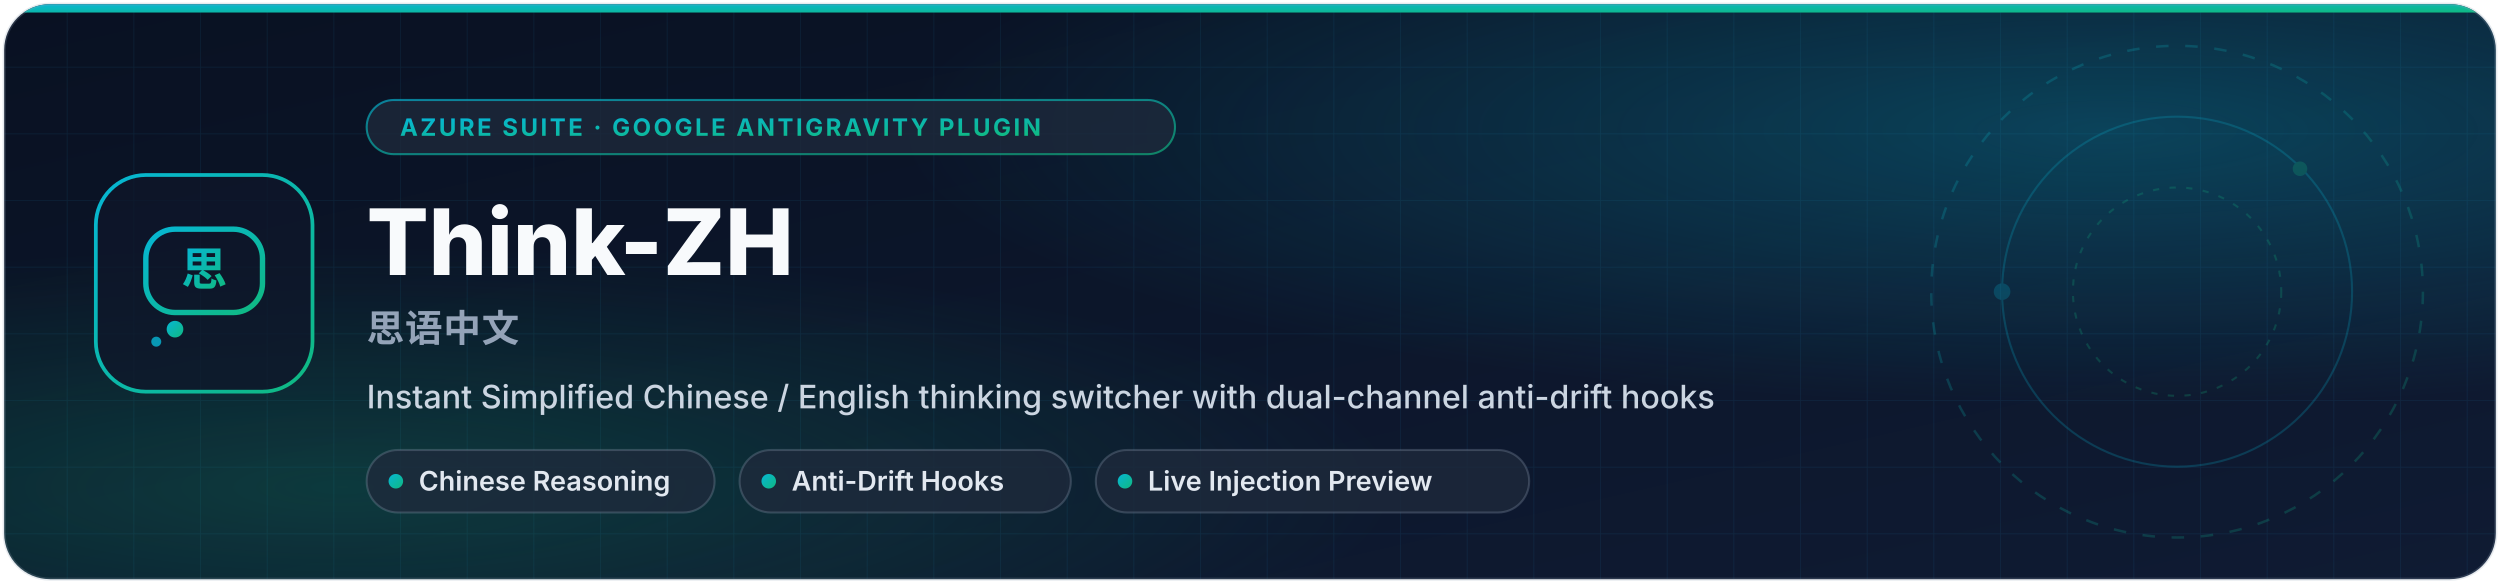
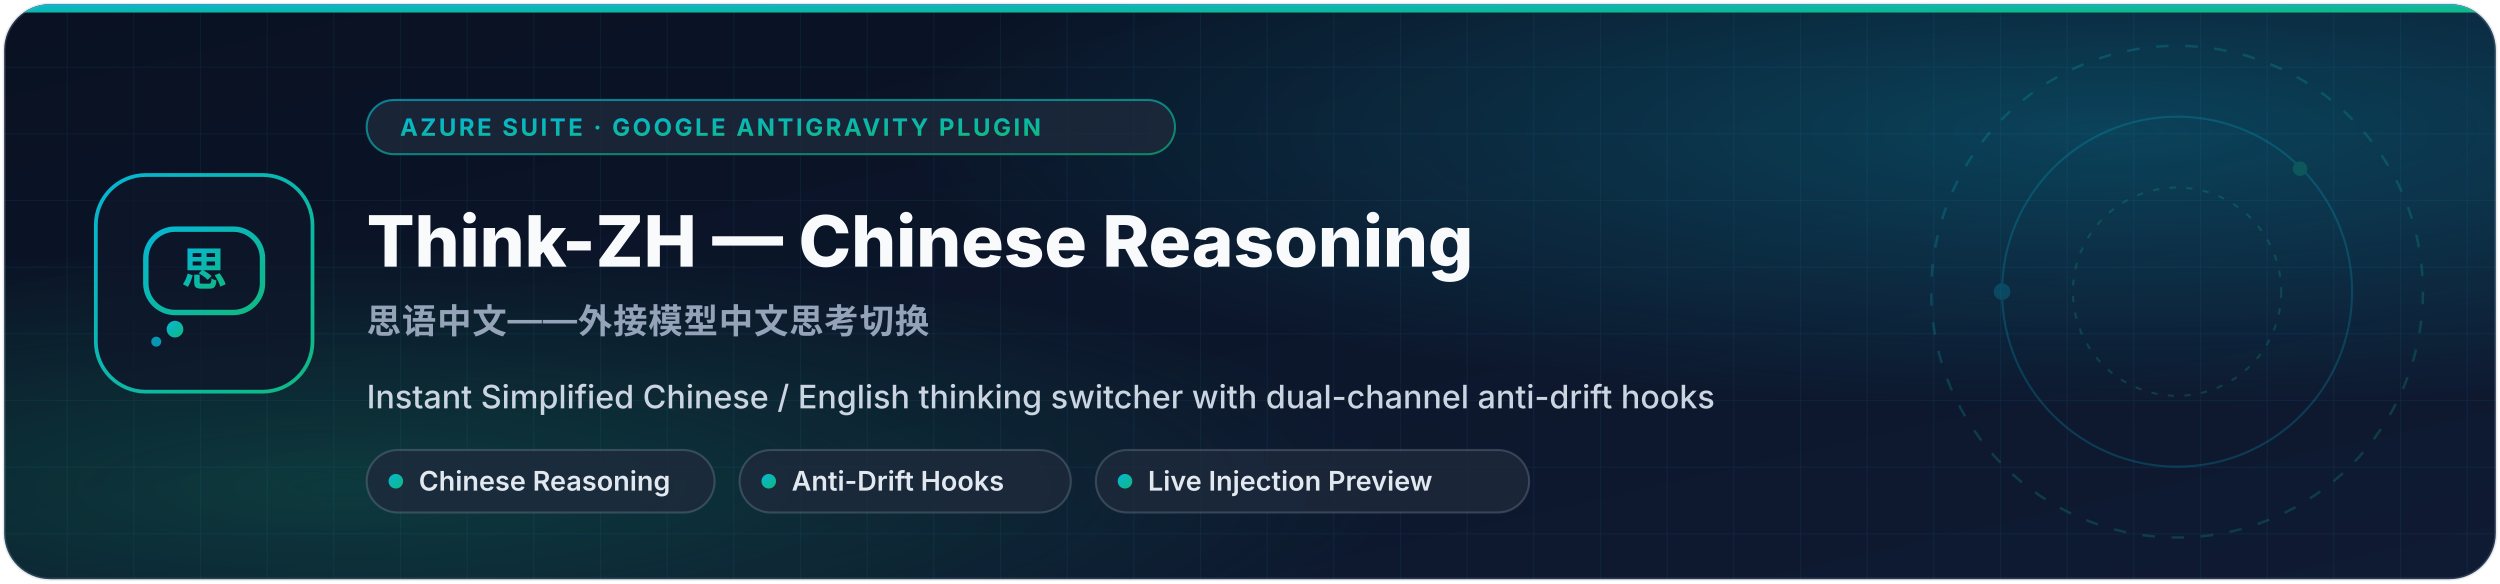
- <svg xmlns="http://www.w3.org/2000/svg" viewBox="0 0 1200 280" width="1200" height="280" role="img" aria-label="Think-ZH">
+ <svg xmlns="http://www.w3.org/2000/svg" viewBox="0 0 1200 280" width="1200" height="280" role="img" aria-label="Think-ZH — Chinese Reasoning">
  <defs>
    <linearGradient id="bgGrad" x1="0%" y1="0%" x2="100%" y2="100%">
      <stop offset="0%" stop-color="#091122" />
      <stop offset="100%" stop-color="#0f1b33" />
    </linearGradient>
    <linearGradient id="accentGrad" x1="0%" y1="0%" x2="100%" y2="100%">
      <stop offset="0%" stop-color="#06b6d4" />
      <stop offset="100%" stop-color="#10b981" />
    </linearGradient>
    <radialGradient id="glow1" cx="84%" cy="22%" r="48%">
      <stop offset="0%" stop-color="#06b6d4" stop-opacity="0.28" />
      <stop offset="100%" stop-color="#06b6d4" stop-opacity="0" />
    </radialGradient>
    <radialGradient id="glow2" cx="14%" cy="84%" r="42%">
      <stop offset="0%" stop-color="#10b981" stop-opacity="0.22" />
      <stop offset="100%" stop-color="#10b981" stop-opacity="0" />
    </radialGradient>
    <pattern id="gridPat" width="32" height="32" patternUnits="userSpaceOnUse">
      <path d="M 32 0 L 0 0 0 32" fill="none" stroke="#38bdf8" stroke-width="0.8" stroke-opacity="0.08" />
    </pattern>
    <clipPath id="outerClip">
      <rect x="2" y="2" width="1196" height="276" rx="22" />
    </clipPath>
  </defs>
  <g clip-path="url(#outerClip)">
    <rect x="2" y="2" width="1196" height="276" rx="22" fill="url(#bgGrad)" />
    <rect x="2" y="2" width="1196" height="276" fill="url(#gridPat)" />
    <rect x="2" y="2" width="1196" height="276" fill="url(#glow1)" />
    <rect x="2" y="2" width="1196" height="276" fill="url(#glow2)" />
    <rect x="2" y="2" width="1196" height="4" fill="url(#accentGrad)" />
    <g opacity="0.22" transform="translate(1045, 140)">
      <circle cx="0" cy="0" r="118" fill="none" stroke="url(#accentGrad)" stroke-width="1.2" stroke-dasharray="6 8" />
      <circle cx="0" cy="0" r="84" fill="none" stroke="#06b6d4" stroke-width="1" />
      <circle cx="0" cy="0" r="50" fill="none" stroke="#10b981" stroke-width="1" stroke-dasharray="3 5" />
      <circle cx="-84" cy="0" r="4" fill="#06b6d4" />
      <circle cx="59" cy="-59" r="3.5" fill="#10b981" />
    </g>
    <g transform="translate(46, 84)">
      <rect width="104" height="104" rx="24" fill="rgba(15,23,42,0.72)" stroke="url(#accentGrad)" stroke-width="1.8" />
      <g transform="translate(4, 4)">
        <rect x="20" y="22" width="56" height="40" rx="14" fill="none" stroke="url(#accentGrad)" stroke-width="2.6" />
        <circle cx="34" cy="70" r="4" fill="url(#accentGrad)" />
        <circle cx="25" cy="76" r="2.4" fill="#06b6d4" opacity="0.8" />
        <text x="48" y="49" text-anchor="middle" font-size="22" font-weight="700" fill="url(#accentGrad)" font-family="-apple-system, BlinkMacSystemFont, 'Segoe UI', 'PingFang SC', 'Microsoft YaHei', sans-serif">思</text>
      </g>
    </g>
    <g transform="translate(176, 48)">
      <rect width="388" height="26" rx="13" fill="rgba(30,41,59,0.78)" stroke="url(#accentGrad)" stroke-width="1" stroke-opacity="0.65" />
      <text x="16" y="17.2" font-size="11.5" font-weight="700" letter-spacing="1.2" fill="url(#accentGrad)" font-family="-apple-system, BlinkMacSystemFont, 'Segoe UI', 'PingFang SC', 'Microsoft YaHei', sans-serif">AZURE SUITE  ·  GOOGLE ANTIGRAVITY PLUGIN</text>
    </g>
-     <text x="176" y="132" font-size="44" font-weight="800" fill="#f8fafc" font-family="-apple-system, BlinkMacSystemFont, 'Segoe UI', 'PingFang SC', 'Microsoft YaHei', sans-serif">Think-ZH</text>
-     <text x="176" y="164" font-size="18" font-weight="600" fill="#94a3b8" letter-spacing="0.4" font-family="-apple-system, BlinkMacSystemFont, 'Segoe UI', 'PingFang SC', 'Microsoft YaHei', sans-serif">思语中文</text>
+     <text x="176" y="128" font-size="34" font-weight="800" fill="#f8fafc" font-family="-apple-system, BlinkMacSystemFont, 'Segoe UI', 'PingFang SC', 'Microsoft YaHei', sans-serif">Think-ZH — Chinese Reasoning</text>
+     <text x="176" y="160" font-size="16.5" font-weight="600" fill="#94a3b8" letter-spacing="0.4" font-family="-apple-system, BlinkMacSystemFont, 'Segoe UI', 'PingFang SC', 'Microsoft YaHei', sans-serif">思语中文——外接模型中文思考切换</text>
    <text x="176" y="196" font-size="15.5" font-weight="500" fill="#cbd5e1" font-family="-apple-system, BlinkMacSystemFont, 'Segoe UI', 'PingFang SC', 'Microsoft YaHei', sans-serif">Instant Simplified Chinese / English thinking switcher with dual-channel anti-drift hooks</text>
    <g transform="translate(176, 216)">
      <rect width="167" height="30" rx="15" fill="rgba(30,41,59,0.78)" stroke="rgba(148,163,184,0.28)" stroke-width="1" />
      <circle cx="14" cy="15" r="3.5" fill="url(#accentGrad)" />
      <text x="25" y="19.5" font-size="13" font-weight="600" fill="#e2e8f0" font-family="-apple-system, BlinkMacSystemFont, 'Segoe UI', 'PingFang SC', 'Microsoft YaHei', sans-serif">Chinese Reasoning</text>
    </g>
    <g transform="translate(355, 216)">
      <rect width="159" height="30" rx="15" fill="rgba(30,41,59,0.78)" stroke="rgba(148,163,184,0.28)" stroke-width="1" />
      <circle cx="14" cy="15" r="3.5" fill="url(#accentGrad)" />
      <text x="25" y="19.5" font-size="13" font-weight="600" fill="#e2e8f0" font-family="-apple-system, BlinkMacSystemFont, 'Segoe UI', 'PingFang SC', 'Microsoft YaHei', sans-serif">Anti-Drift Hooks</text>
    </g>
    <g transform="translate(526, 216)">
      <rect width="208" height="30" rx="15" fill="rgba(30,41,59,0.78)" stroke="rgba(148,163,184,0.28)" stroke-width="1" />
      <circle cx="14" cy="15" r="3.5" fill="url(#accentGrad)" />
      <text x="25" y="19.5" font-size="13" font-weight="600" fill="#e2e8f0" font-family="-apple-system, BlinkMacSystemFont, 'Segoe UI', 'PingFang SC', 'Microsoft YaHei', sans-serif">Live Injection Preview</text>
    </g>
  </g>
  <rect x="2" y="2" width="1196" height="276" rx="22" fill="none" stroke="rgba(148,163,184,0.22)" stroke-width="1.5" />
</svg>
